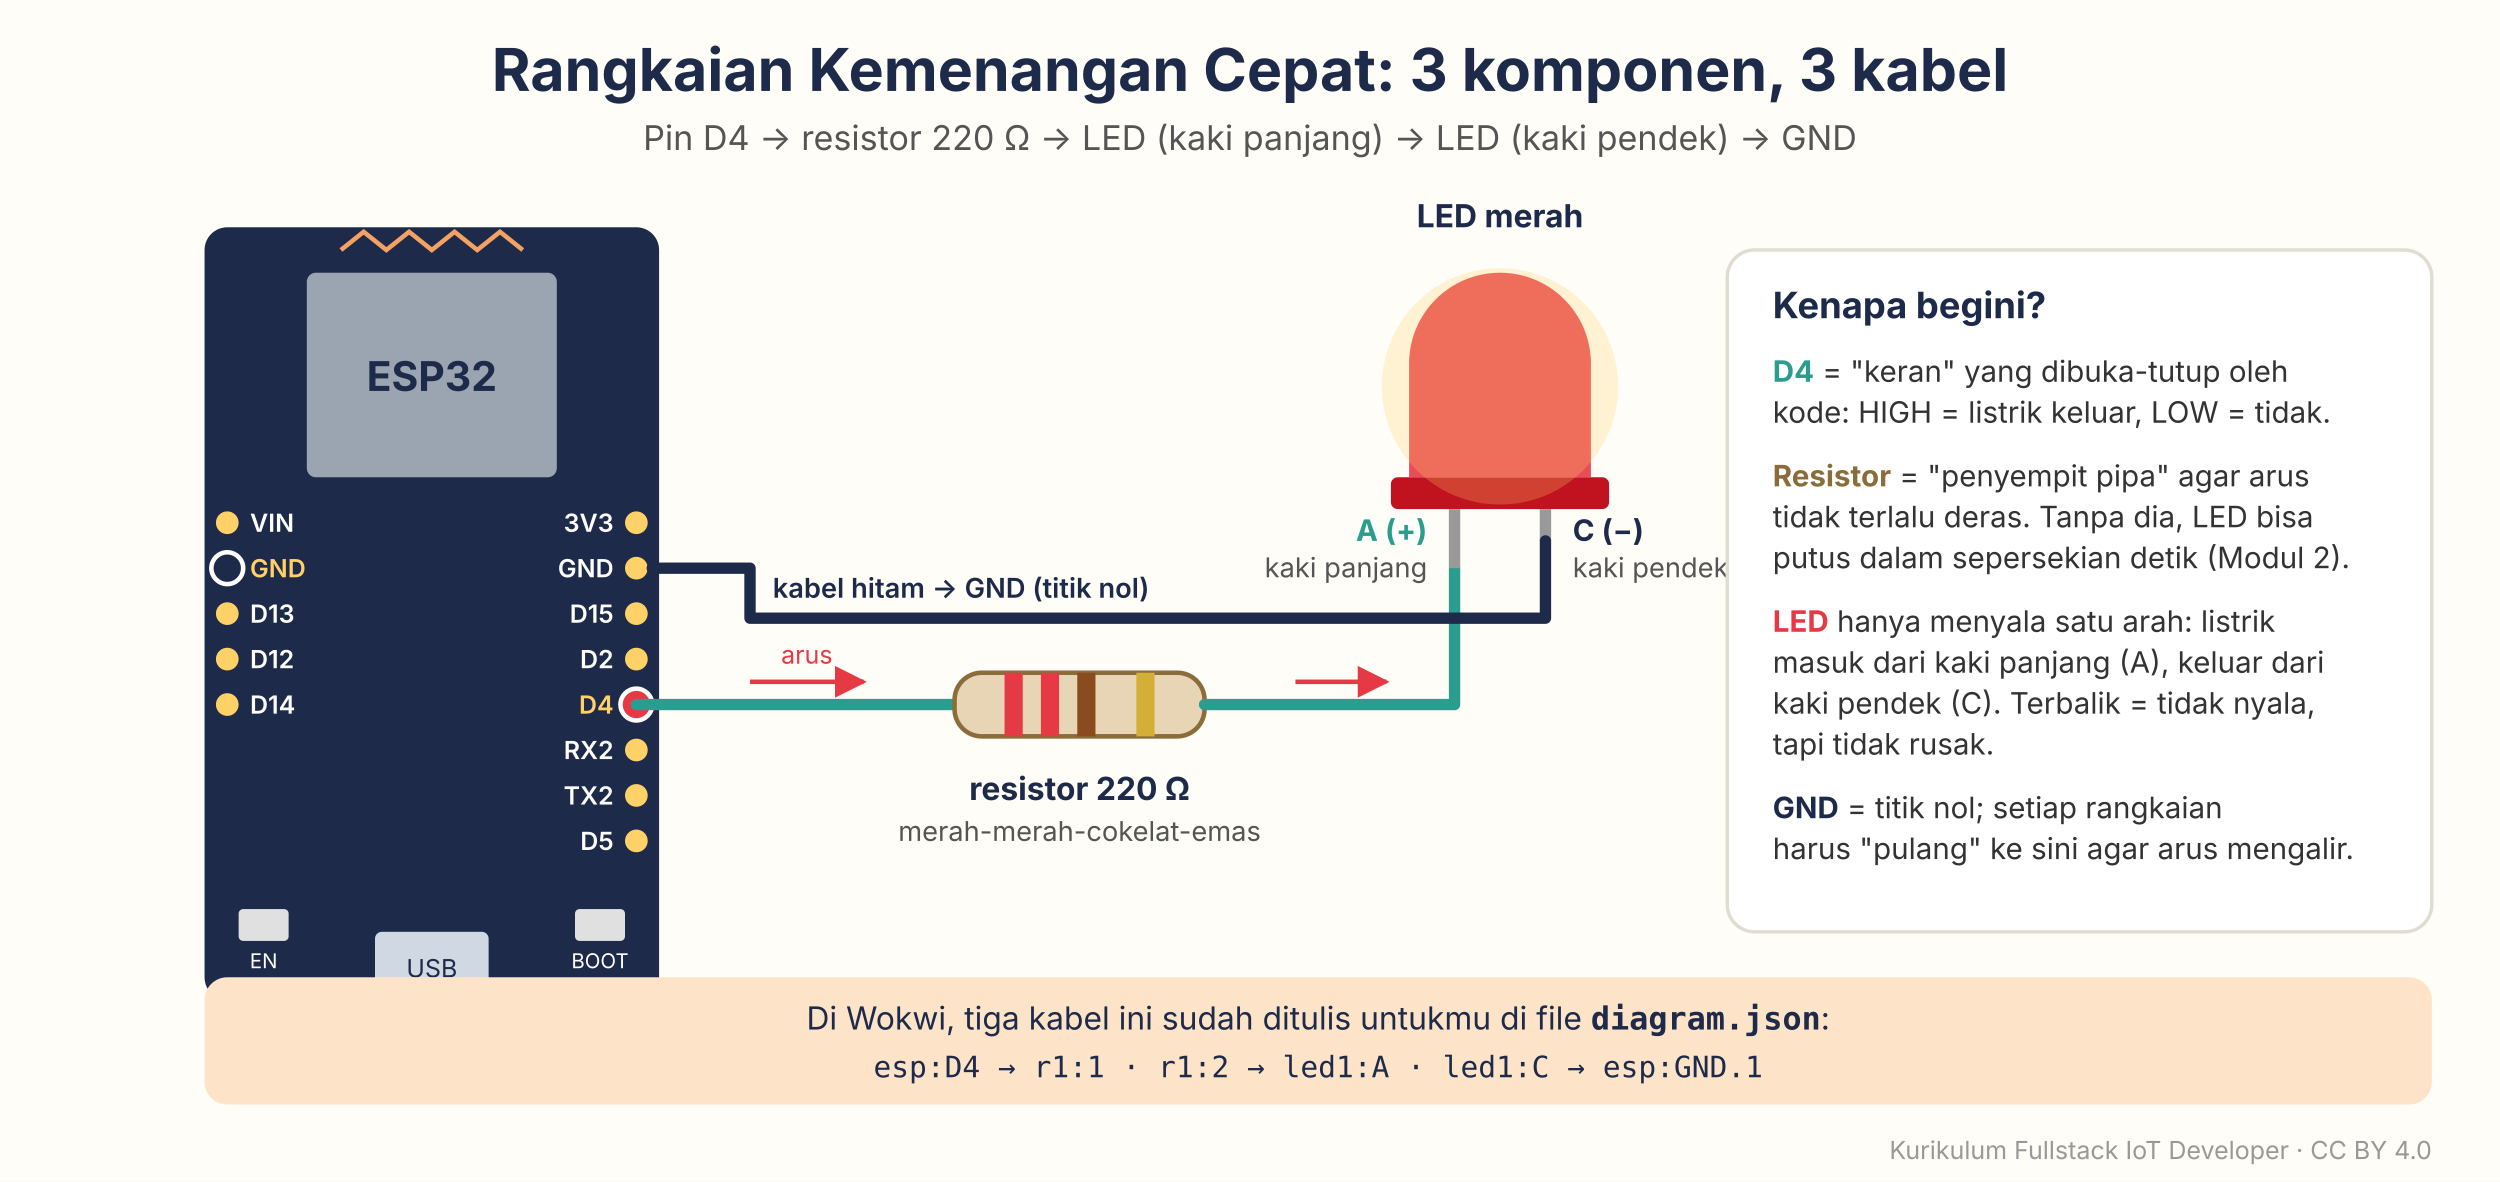
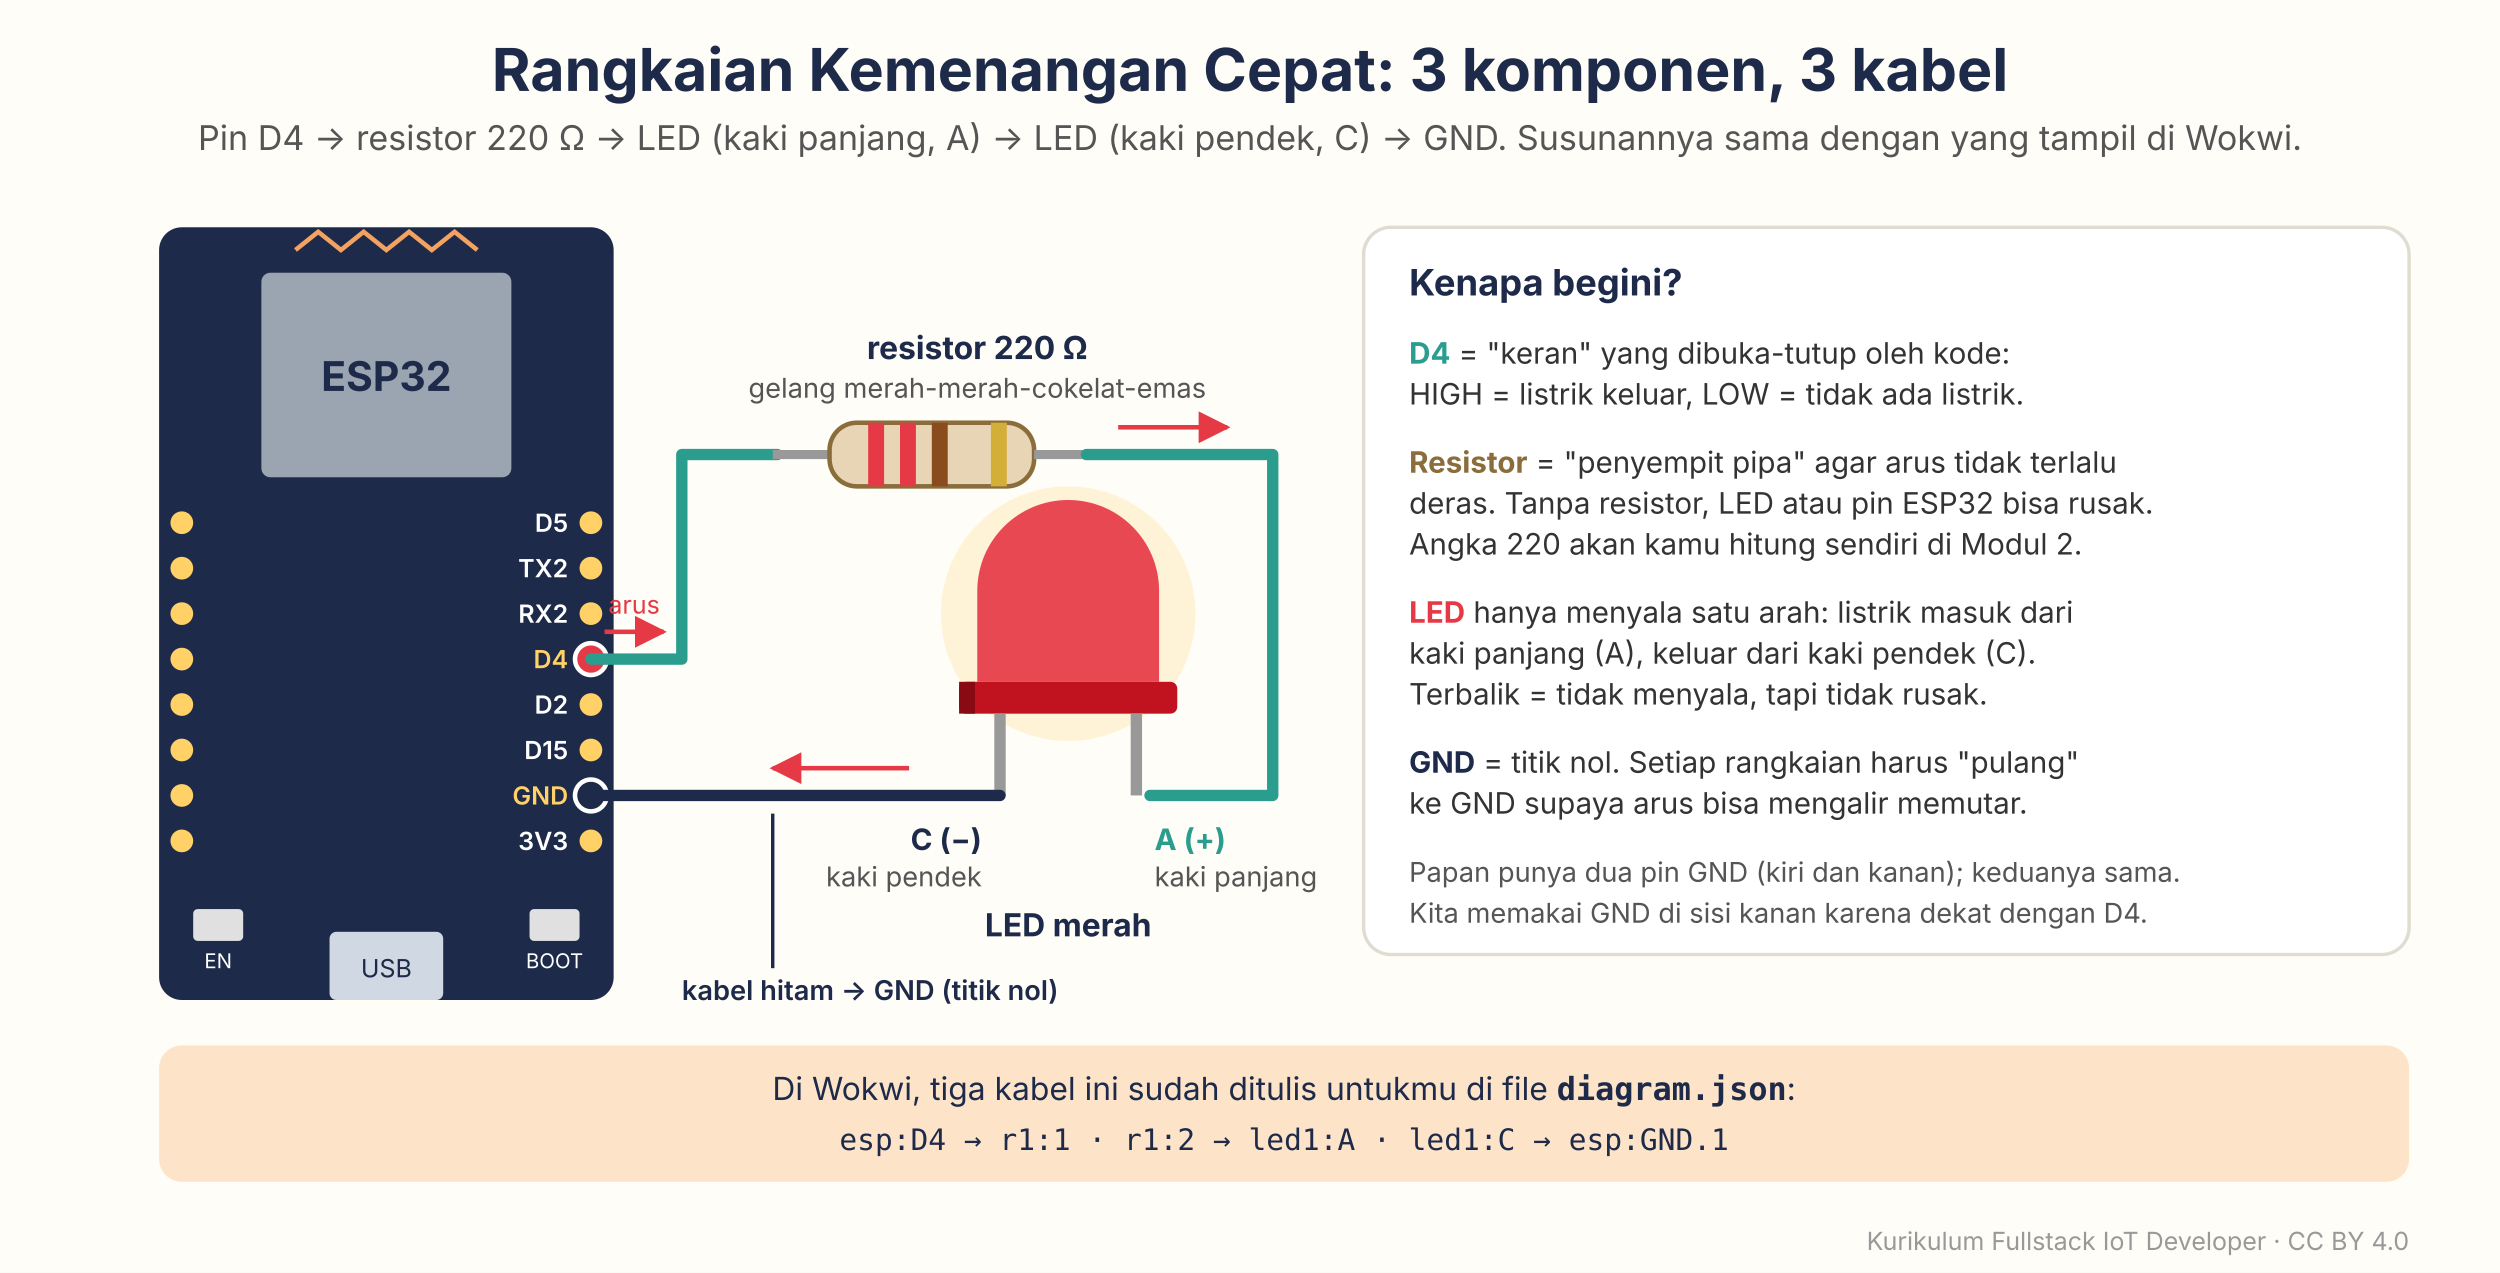
- <svg xmlns="http://www.w3.org/2000/svg" width="1100" height="520" viewBox="0 0 1100 520" font-family="Inter, 'DejaVu Sans', Arial, sans-serif">
+ <svg xmlns="http://www.w3.org/2000/svg" width="1100" height="560" viewBox="0 0 1100 560" font-family="Inter, 'DejaVu Sans', Arial, sans-serif">
  <defs>
    <marker id="arr" viewBox="0 0 10 10" refX="9" refY="5" markerWidth="7" markerHeight="7" orient="auto-start-reverse">
      <path d="M0 0 L10 5 L0 10 z" fill="#e63946" />
    </marker>
  </defs>
-   <rect width="1100" height="520" fill="#fffdf7" />
+   <rect width="1100" height="560" fill="#fffdf7" />
  <text x="550" y="40" text-anchor="middle" font-size="26" font-weight="700" fill="#1e2a4a">Rangkaian Kemenangan Cepat: 3 komponen, 3 kabel</text>
-   <text x="550" y="66" text-anchor="middle" font-size="15" fill="#555">Pin D4 → resistor 220 Ω → LED (kaki panjang) → LED (kaki pendek) → GND</text>
-   <g transform="translate(90,100)">
+   <text x="550" y="66" text-anchor="middle" font-size="15" fill="#555">Pin D4 → resistor 220 Ω → LED (kaki panjang, A) → LED (kaki pendek, C) → GND. Susunannya sama dengan yang tampil di Wokwi.</text>
+   <g transform="translate(70,100)">
    <rect x="0" y="0" width="200" height="340" rx="10" fill="#1e2a4a" />
    <rect x="45" y="20" width="110" height="90" rx="4" fill="#9aa5b1" />
    <text x="100" y="72" text-anchor="middle" font-size="18" font-weight="700" fill="#1e2a4a">ESP32</text>
    <path d="M60 10 L70 2 L80 10 L90 2 L100 10 L110 2 L120 10 L130 2 L140 10" fill="none" stroke="#f4a261" stroke-width="2" />
    <rect x="75" y="310" width="50" height="30" rx="3" fill="#cfd8e3" />
    <text x="100" y="330" text-anchor="middle" font-size="11" fill="#1e2a4a">USB</text>
    <rect x="15" y="300" width="22" height="14" rx="2" fill="#e0e0e0" />
    <text x="26" y="326" text-anchor="middle" font-size="9" fill="#fff">EN</text>
    <rect x="163" y="300" width="22" height="14" rx="2" fill="#e0e0e0" />
    <text x="174" y="326" text-anchor="middle" font-size="9" fill="#fff">BOOT</text>
    <g font-size="11" fill="#fff" font-weight="600">
-       <g id="pins">
-         <circle cx="190" cy="130" r="5" fill="#ffd166" />
-         <text x="180" y="134" text-anchor="end">3V3</text>
-         <circle cx="190" cy="150" r="5" fill="#ffd166" />
-         <text x="180" y="154" text-anchor="end">GND</text>
-         <circle cx="190" cy="170" r="5" fill="#ffd166" />
-         <text x="180" y="174" text-anchor="end">D15</text>
-         <circle cx="190" cy="190" r="5" fill="#ffd166" />
-         <text x="180" y="194" text-anchor="end">D2</text>
-         <circle cx="190" cy="210" r="7" fill="#e63946" stroke="#fff" stroke-width="2" />
-         <text x="180" y="214" text-anchor="end" fill="#ffd166">D4</text>
-         <circle cx="190" cy="230" r="5" fill="#ffd166" />
-         <text x="180" y="234" text-anchor="end">RX2</text>
-         <circle cx="190" cy="250" r="5" fill="#ffd166" />
-         <text x="180" y="254" text-anchor="end">TX2</text>
-         <circle cx="190" cy="270" r="5" fill="#ffd166" />
-         <text x="180" y="274" text-anchor="end">D5</text>
-       </g>
+       <circle cx="190" cy="130" r="5" fill="#ffd166" />
+       <text x="180" y="134" text-anchor="end">D5</text>
+       <circle cx="190" cy="150" r="5" fill="#ffd166" />
+       <text x="180" y="154" text-anchor="end">TX2</text>
+       <circle cx="190" cy="170" r="5" fill="#ffd166" />
+       <text x="180" y="174" text-anchor="end">RX2</text>
+       <circle cx="190" cy="190" r="7" fill="#e63946" stroke="#fff" stroke-width="2" />
+       <text x="180" y="194" text-anchor="end" fill="#ffd166">D4</text>
+       <circle cx="190" cy="210" r="5" fill="#ffd166" />
+       <text x="180" y="214" text-anchor="end">D2</text>
+       <circle cx="190" cy="230" r="5" fill="#ffd166" />
+       <text x="180" y="234" text-anchor="end">D15</text>
+       <circle cx="190" cy="250" r="7" fill="#1e2a4a" stroke="#fff" stroke-width="2" />
+       <text x="180" y="254" text-anchor="end" fill="#ffd166">GND</text>
+       <circle cx="190" cy="270" r="5" fill="#ffd166" />
+       <text x="180" y="274" text-anchor="end">3V3</text>
      <circle cx="10" cy="130" r="5" fill="#ffd166" />
-       <text x="20" y="134">VIN</text>
-       <circle cx="10" cy="150" r="7" fill="#1e2a4a" stroke="#fff" stroke-width="2" />
-       <text x="20" y="154" fill="#ffd166">GND</text>
+       <circle cx="10" cy="150" r="5" fill="#ffd166" />
      <circle cx="10" cy="170" r="5" fill="#ffd166" />
-       <text x="20" y="174">D13</text>
      <circle cx="10" cy="190" r="5" fill="#ffd166" />
-       <text x="20" y="194">D12</text>
      <circle cx="10" cy="210" r="5" fill="#ffd166" />
-       <text x="20" y="214">D14</text>
+       <circle cx="10" cy="230" r="5" fill="#ffd166" />
+       <circle cx="10" cy="250" r="5" fill="#ffd166" />
+       <circle cx="10" cy="270" r="5" fill="#ffd166" />
    </g>
  </g>
-   <path d="M280 310 L420 310" fill="none" stroke="#2a9d8f" stroke-width="5" stroke-linecap="round" />
-   <g transform="translate(420,296)">
-     <rect x="0" y="0" width="110" height="28" rx="12" fill="#e8d5b5" stroke="#8a6d3b" stroke-width="2" />
-     <rect x="22" y="0" width="8" height="28" fill="#e63946" />
-     <rect x="38" y="0" width="8" height="28" fill="#e63946" />
-     <rect x="54" y="0" width="8" height="28" fill="#8a4b1f" />
-     <rect x="80" y="0" width="8" height="28" fill="#d4af37" />
+   <path d="M260 290 L300 290 L300 200 L342 200" fill="none" stroke="#2a9d8f" stroke-width="5" stroke-linecap="round" stroke-linejoin="round" />
+   <g transform="translate(340,186)">
+     <line x1="0" y1="14" x2="25" y2="14" stroke="#999" stroke-width="4" />
+     <rect x="25" y="0" width="90" height="28" rx="12" fill="#e8d5b5" stroke="#8a6d3b" stroke-width="2" />
+     <rect x="42" y="0" width="7" height="28" fill="#e63946" />
+     <rect x="56" y="0" width="7" height="28" fill="#e63946" />
+     <rect x="70" y="0" width="7" height="28" fill="#8a4b1f" />
+     <rect x="96" y="0" width="7" height="28" fill="#d4af37" />
+     <line x1="115" y1="14" x2="140" y2="14" stroke="#999" stroke-width="4" />
  </g>
-   <text x="475" y="352" text-anchor="middle" font-size="14" font-weight="700" fill="#1e2a4a">resistor 220 Ω</text>
-   <text x="475" y="370" text-anchor="middle" font-size="12" fill="#555">merah-merah-cokelat-emas</text>
-   <path d="M530 310 L640 310 L640 250" fill="none" stroke="#2a9d8f" stroke-width="5" stroke-linecap="round" stroke-linejoin="round" />
-   <g transform="translate(600,120)">
-     <path d="M20 90 L20 40 A40 40 0 0 1 100 40 L100 90 Z" fill="#e63946" opacity="0.9" />
-     <rect x="12" y="90" width="96" height="14" rx="3" fill="#c1121f" />
-     <line x1="40" y1="104" x2="40" y2="130" stroke="#999" stroke-width="5" />
-     <line x1="80" y1="104" x2="80" y2="118" stroke="#999" stroke-width="5" />
-     <text x="28" y="118" text-anchor="end" font-size="13" font-weight="700" fill="#2a9d8f">A (+)</text>
-     <text x="28" y="134" text-anchor="end" font-size="12" fill="#555">kaki panjang</text>
-     <text x="92" y="118" text-anchor="start" font-size="13" font-weight="700" fill="#1e2a4a">C (−)</text>
-     <text x="92" y="134" text-anchor="start" font-size="12" fill="#555">kaki pendek</text>
-     <circle cx="60" cy="50" r="52" fill="#ffd166" opacity="0.25" />
+   <text x="430" y="158" text-anchor="middle" font-size="14" font-weight="700" fill="#1e2a4a">resistor 220 Ω</text>
+   <text x="430" y="175" text-anchor="middle" font-size="12" fill="#555">gelang merah-merah-cokelat-emas</text>
+   <path d="M478 200 L560 200 L560 350 L506 350" fill="none" stroke="#2a9d8f" stroke-width="5" stroke-linecap="round" stroke-linejoin="round" />
+   <g transform="translate(420,230)">
+     <circle cx="50" cy="40" r="56" fill="#ffd166" opacity="0.22" />
+     <path d="M10 70 L10 30 A40 40 0 0 1 90 30 L90 70 Z" fill="#e63946" opacity="0.92" />
+     <rect x="2" y="70" width="96" height="14" rx="3" fill="#c1121f" />
+     <rect x="2" y="70" width="7" height="14" fill="#8a0a14" />
+     <line x1="20" y1="84" x2="20" y2="120" stroke="#999" stroke-width="5" />
+     <line x1="80" y1="84" x2="80" y2="120" stroke="#999" stroke-width="5" />
  </g>
-   <text x="660" y="100" text-anchor="middle" font-size="14" font-weight="700" fill="#1e2a4a">LED merah</text>
-   <path d="M680 238 L680 272 L330 272 L330 250 L287 250" fill="none" stroke="#1e2a4a" stroke-width="5" stroke-linecap="round" stroke-linejoin="round" />
-   <text x="340" y="263" text-anchor="start" font-size="12" fill="#1e2a4a" font-weight="600">kabel hitam → GND (titik nol)</text>
+   <text x="470" y="412" text-anchor="middle" font-size="14" font-weight="700" fill="#1e2a4a">LED merah</text>
+   <text x="432" y="374" text-anchor="end" font-size="13" font-weight="700" fill="#1e2a4a">C (−)</text>
+   <text x="432" y="390" text-anchor="end" font-size="12" fill="#555">kaki pendek</text>
+   <text x="508" y="374" text-anchor="start" font-size="13" font-weight="700" fill="#2a9d8f">A (+)</text>
+   <text x="508" y="390" text-anchor="start" font-size="12" fill="#555">kaki panjang</text>
+   <path d="M440 350 L262 350" fill="none" stroke="#1e2a4a" stroke-width="5" stroke-linecap="round" />
+   <text x="300" y="440" text-anchor="start" font-size="12" fill="#1e2a4a" font-weight="600">kabel hitam → GND (titik nol)</text>
+   <line x1="340" y1="426" x2="340" y2="358" stroke="#1e2a4a" stroke-width="1.5" />
  <g stroke="#e63946" stroke-width="2" fill="none">
-     <path d="M330 300 L380 300" marker-end="url(#arr)" />
-     <path d="M570 300 L610 300" marker-end="url(#arr)" />
+     <path d="M266 278 L292 278" marker-end="url(#arr)" />
+     <path d="M492 188 L540 188" marker-end="url(#arr)" />
+     <path d="M400 338 L340 338" marker-end="url(#arr)" />
  </g>
-   <text x="355" y="292" text-anchor="middle" font-size="11" fill="#e63946">arus</text>
-   <rect x="760" y="110" width="310" height="300" rx="12" fill="#fff" stroke="#e0dcd2" stroke-width="1.5" />
-   <text x="780" y="140" font-size="16" font-weight="700" fill="#1e2a4a">Kenapa begini?</text>
+   <text x="279" y="270" text-anchor="middle" font-size="11" fill="#e63946">arus</text>
+   <rect x="600" y="100" width="460" height="320" rx="12" fill="#fff" stroke="#e0dcd2" stroke-width="1.5" />
+   <text x="620" y="130" font-size="16" font-weight="700" fill="#1e2a4a">Kenapa begini?</text>
  <g font-size="13" fill="#333">
-     <text x="780" y="168">
-       <tspan font-weight="700" fill="#2a9d8f">D4</tspan> = "keran" yang dibuka-tutup oleh</text>
-     <text x="780" y="186">kode: HIGH = listrik keluar, LOW = tidak.</text>
-     <text x="780" y="214">
-       <tspan font-weight="700" fill="#8a6d3b">Resistor</tspan> = "penyempit pipa" agar arus</text>
-     <text x="780" y="232">tidak terlalu deras. Tanpa dia, LED bisa</text>
-     <text x="780" y="250">putus dalam sepersekian detik (Modul 2).</text>
-     <text x="780" y="278">
-       <tspan font-weight="700" fill="#e63946">LED</tspan> hanya menyala satu arah: listrik</text>
-     <text x="780" y="296">masuk dari kaki panjang (A), keluar dari</text>
-     <text x="780" y="314">kaki pendek (C). Terbalik = tidak nyala,</text>
-     <text x="780" y="332">tapi tidak rusak.</text>
-     <text x="780" y="360">
-       <tspan font-weight="700" fill="#1e2a4a">GND</tspan> = titik nol; setiap rangkaian</text>
-     <text x="780" y="378">harus "pulang" ke sini agar arus mengalir.</text>
+     <text x="620" y="160">
+       <tspan font-weight="700" fill="#2a9d8f">D4</tspan> = "keran" yang dibuka-tutup oleh kode:</text>
+     <text x="620" y="178">HIGH = listrik keluar, LOW = tidak ada listrik.</text>
+     <text x="620" y="208">
+       <tspan font-weight="700" fill="#8a6d3b">Resistor</tspan> = "penyempit pipa" agar arus tidak terlalu</text>
+     <text x="620" y="226">deras. Tanpa resistor, LED atau pin ESP32 bisa rusak.</text>
+     <text x="620" y="244">Angka 220 akan kamu hitung sendiri di Modul 2.</text>
+     <text x="620" y="274">
+       <tspan font-weight="700" fill="#e63946">LED</tspan> hanya menyala satu arah: listrik masuk dari</text>
+     <text x="620" y="292">kaki panjang (A), keluar dari kaki pendek (C).</text>
+     <text x="620" y="310">Terbalik = tidak menyala, tapi tidak rusak.</text>
+     <text x="620" y="340">
+       <tspan font-weight="700" fill="#1e2a4a">GND</tspan> = titik nol. Setiap rangkaian harus "pulang"</text>
+     <text x="620" y="358">ke GND supaya arus bisa mengalir memutar.</text>
+     <text x="620" y="388" font-size="12" fill="#555">Papan punya dua pin GND (kiri dan kanan); keduanya sama.</text>
+     <text x="620" y="406" font-size="12" fill="#555">Kita memakai GND di sisi kanan karena dekat dengan D4.</text>
  </g>
-   <rect x="90" y="430" width="980" height="56" rx="10" fill="#fde4c8" />
-   <text x="580" y="453" text-anchor="middle" font-size="14" fill="#1e2a4a">Di Wokwi, tiga kabel ini sudah ditulis untukmu di file <tspan font-family="'DejaVu Sans Mono', monospace" font-weight="700">diagram.json</tspan>:</text>
-   <text x="580" y="474" text-anchor="middle" font-size="13" fill="#1e2a4a" font-family="'DejaVu Sans Mono', monospace">esp:D4 → r1:1 · r1:2 → led1:A · led1:C → esp:GND.1</text>
-   <text x="1070" y="510" text-anchor="end" font-size="11" fill="#999">Kurikulum Fullstack IoT Developer · CC BY 4.0</text>
+   <rect x="70" y="460" width="990" height="60" rx="10" fill="#fde4c8" />
+   <text x="565" y="484" text-anchor="middle" font-size="14" fill="#1e2a4a">Di Wokwi, tiga kabel ini sudah ditulis untukmu di file <tspan font-family="'DejaVu Sans Mono', monospace" font-weight="700">diagram.json</tspan>:</text>
+   <text x="565" y="506" text-anchor="middle" font-size="13" fill="#1e2a4a" font-family="'DejaVu Sans Mono', monospace">esp:D4 → r1:1 · r1:2 → led1:A · led1:C → esp:GND.1</text>
+   <text x="1060" y="550" text-anchor="end" font-size="11" fill="#999">Kurikulum Fullstack IoT Developer · CC BY 4.0</text>
</svg>
